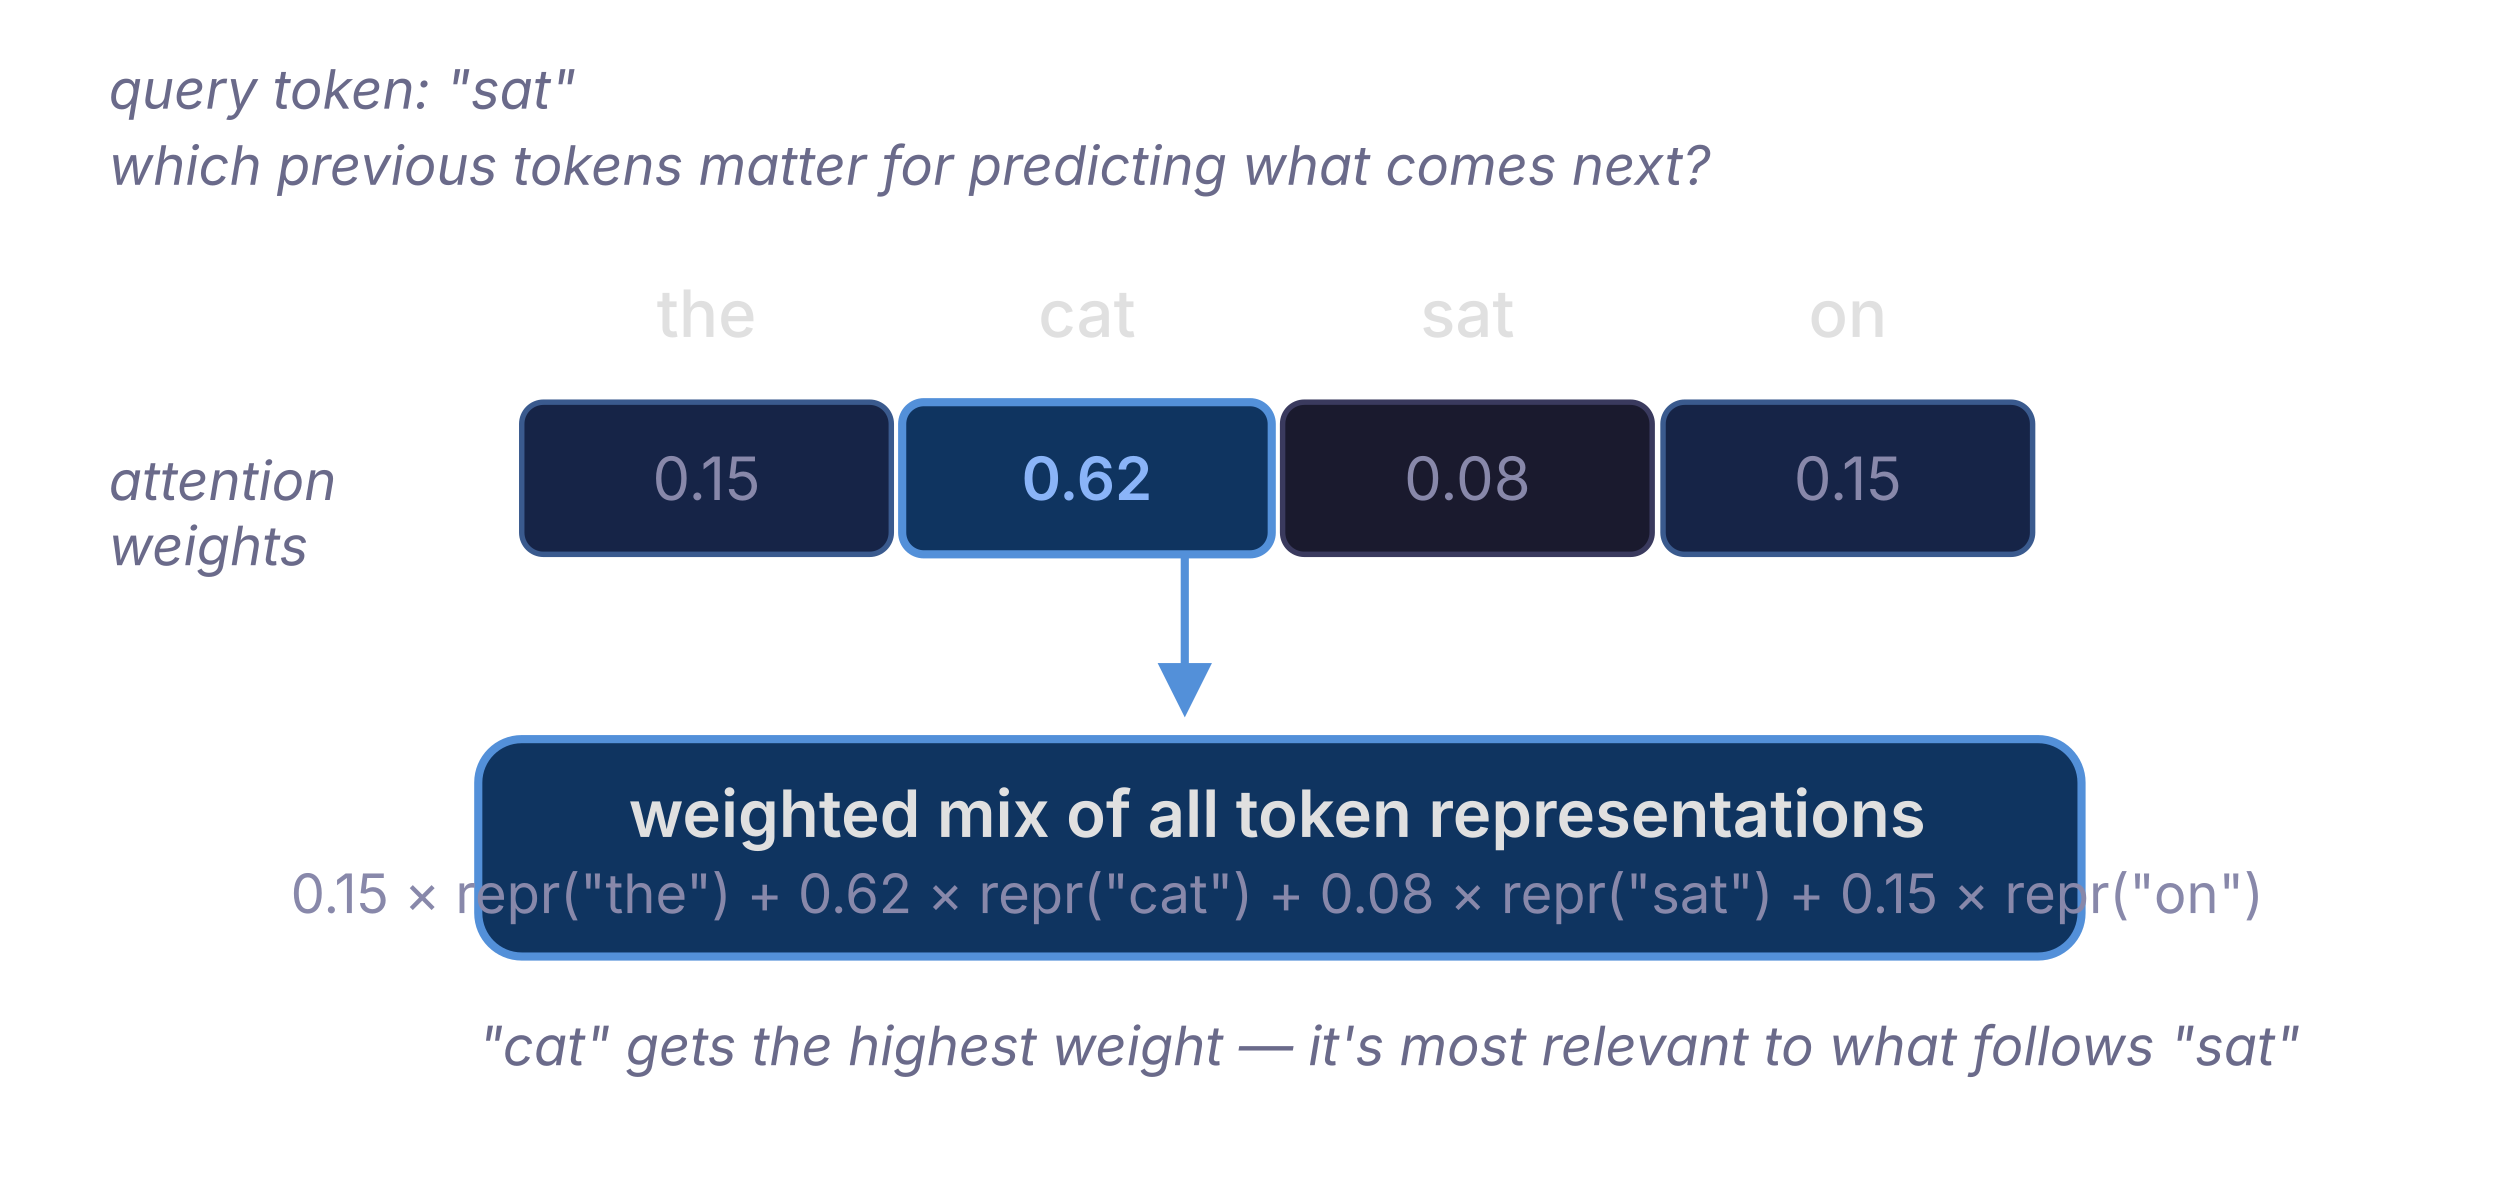
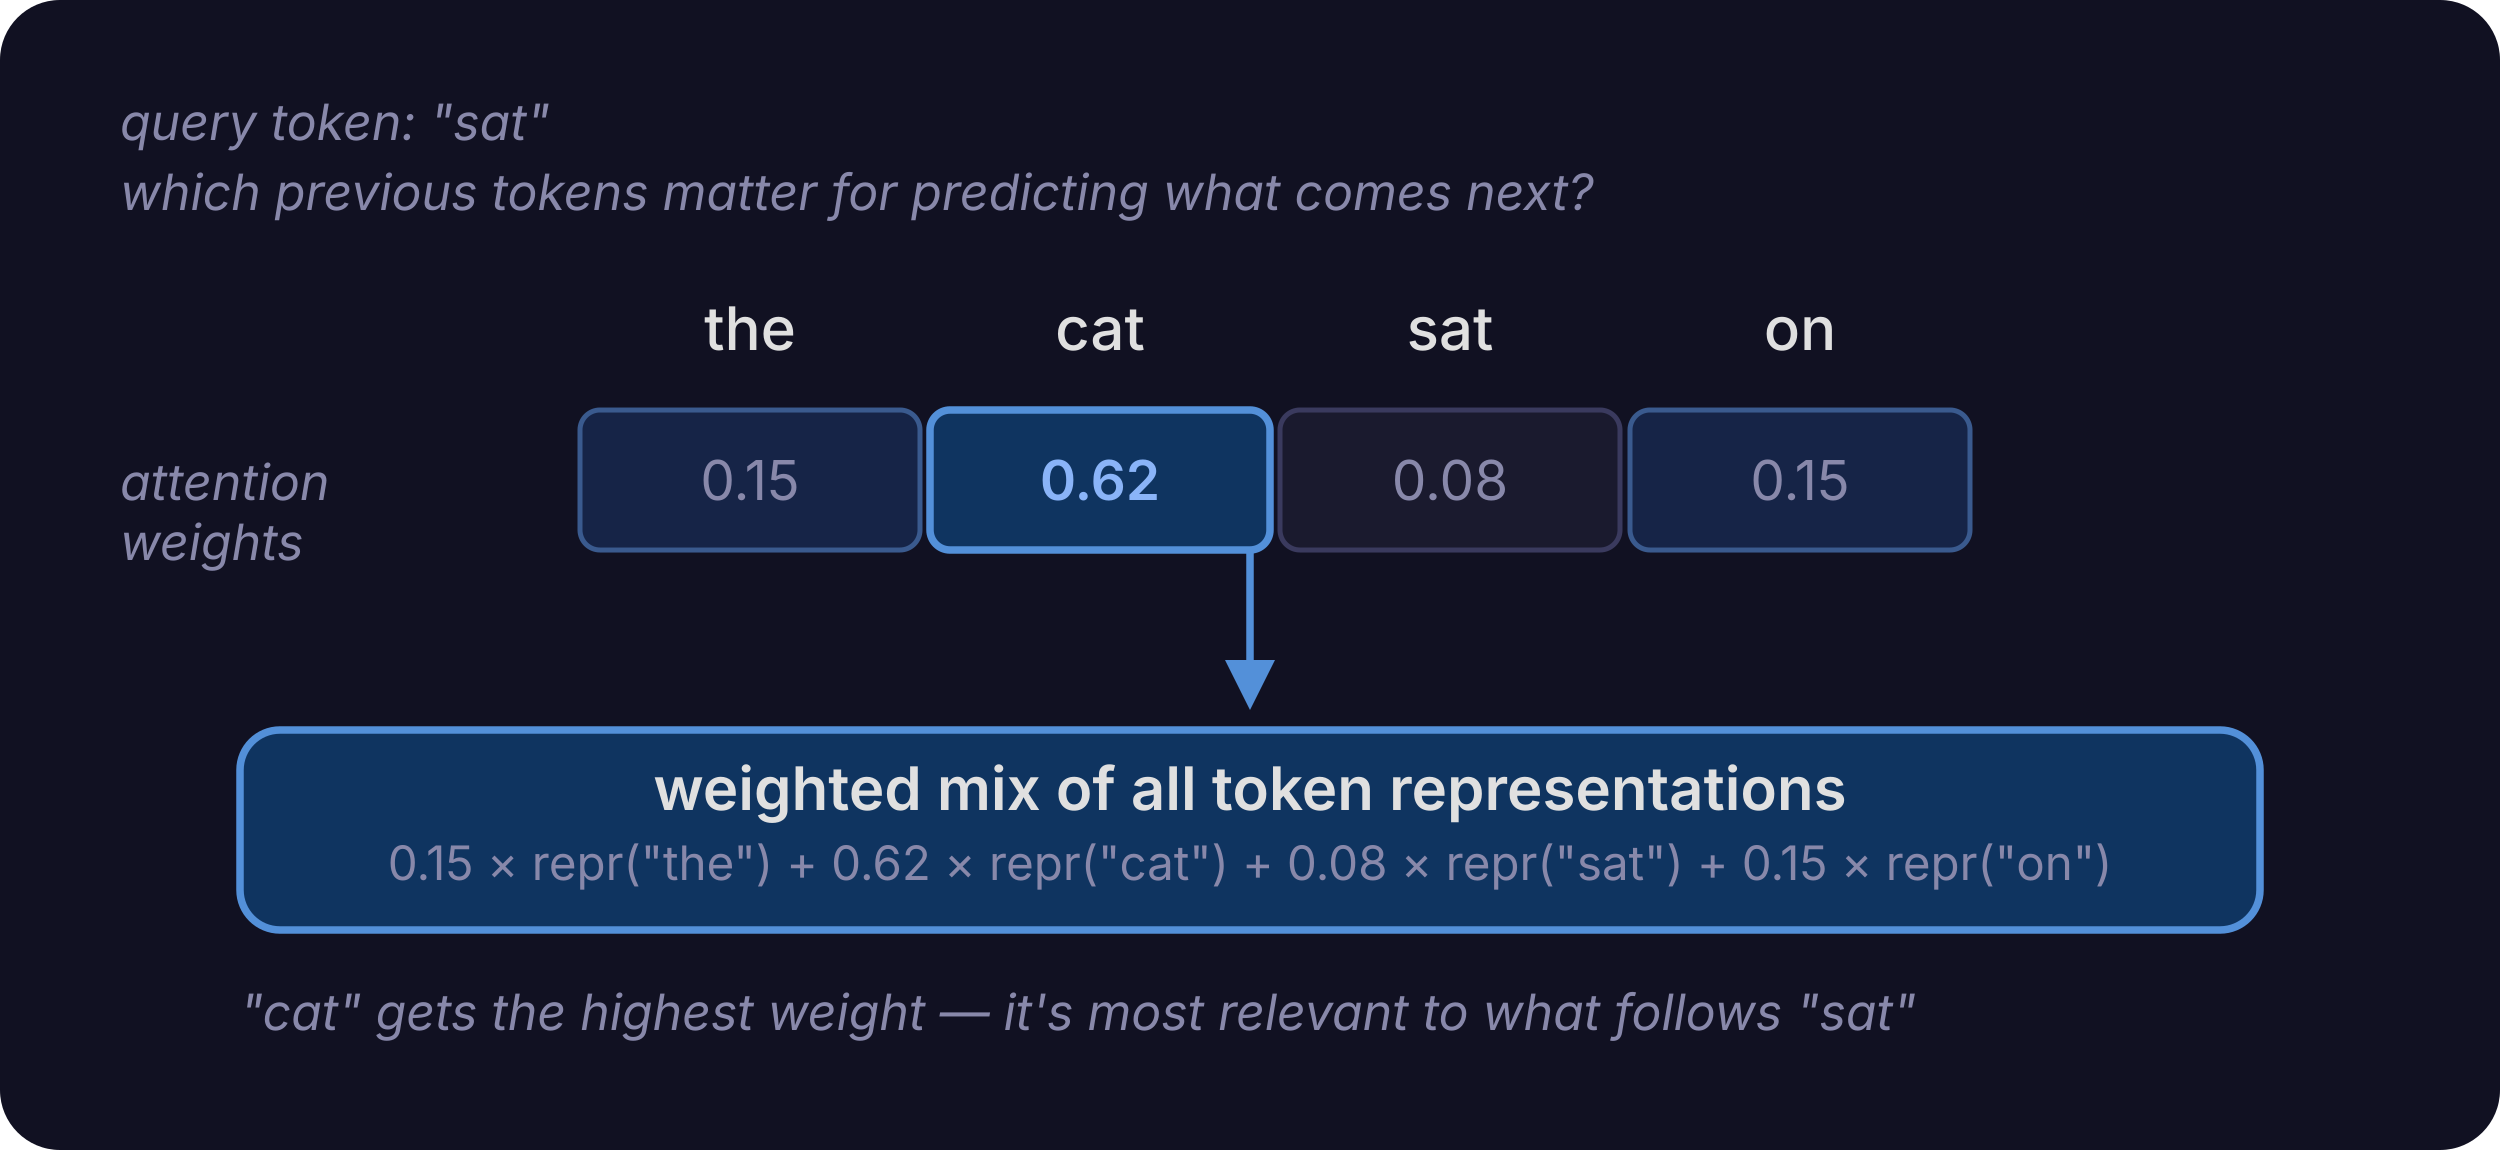
- <svg xmlns="http://www.w3.org/2000/svg" viewBox="0 0 460 220" font-family="system-ui, -apple-system, sans-serif" font-size="13">
+ <svg xmlns="http://www.w3.org/2000/svg" viewBox="0 0 500 230" font-family="system-ui, -apple-system, sans-serif" font-size="13">
  <style>
    rect.cell { fill: #1a1a2e; stroke: #3a3a5e; stroke-width: 1; rx: 4; }
    rect.cell-hi { fill: #0f3460; stroke: #5390d9; stroke-width: 1.5; rx: 4; }
    rect.cell-med { fill: #162447; stroke: #3a5a8e; stroke-width: 1; rx: 4; }
-     rect.header { fill: none; }
    text.tok { fill: #e0e0e0; font-size: 12px; font-weight: 500; }
    text.weight { fill: #8888aa; font-size: 11px; }
    text.weight-hi { fill: #8ab4f8; font-size: 11px; font-weight: 600; }
-     text.label { fill: #6a6a8a; font-size: 10px; font-style: italic; }
+     text.label { fill: #8888aa; font-size: 10px; font-style: italic; }
    text.title { fill: #e0e0e0; font-size: 12px; font-weight: 600; }
-     text.detail { fill: #8888aa; font-size: 10px; }
+     text.detail { fill: #8888aa; font-size: 9.5px; }
    line.arrow { stroke: #5390d9; stroke-width: 1.5; }
    polygon.arrow { fill: #5390d9; }
    rect.result { fill: #0f3460; stroke: #5390d9; stroke-width: 1.5; rx: 8; }
  </style>
-   <text class="label" x="20" y="20">query token: "sat"</text>
-   <text class="label" x="20" y="34">which previous tokens matter for predicting what comes next?</text>
-   <text class="tok" x="130" y="62" text-anchor="middle">the</text>
-   <text class="tok" x="200" y="62" text-anchor="middle">cat</text>
-   <text class="tok" x="270" y="62" text-anchor="middle">sat</text>
-   <text class="tok" x="340" y="62" text-anchor="middle">on</text>
-   <text class="label" x="20" y="92">attention</text>
-   <text class="label" x="20" y="104">weights</text>
-   <rect class="cell-med" x="96" y="74" width="68" height="28" />
-   <text class="weight" x="130" y="92" text-anchor="middle">0.15</text>
-   <rect class="cell-hi" x="166" y="74" width="68" height="28" />
-   <text class="weight-hi" x="200" y="92" text-anchor="middle">0.62</text>
-   <rect class="cell" x="236" y="74" width="68" height="28" />
-   <text class="weight" x="270" y="92" text-anchor="middle">0.08</text>
-   <rect class="cell-med" x="306" y="74" width="68" height="28" />
-   <text class="weight" x="340" y="92" text-anchor="middle">0.15</text>
-   <line class="arrow" x1="218" y1="102" x2="218" y2="126" />
-   <polygon class="arrow" points="213,122 218,132 223,122" />
-   <rect class="result" x="88" y="136" width="295" height="40" />
-   <text class="title" x="235" y="154" text-anchor="middle">weighted mix of all token representations</text>
-   <text class="detail" x="235" y="168" text-anchor="middle">0.15 × repr("the") + 0.62 × repr("cat") + 0.08 × repr("sat") + 0.15 × repr("on")</text>
-   <text class="label" x="88" y="196">"cat" gets the highest weight — it's most relevant to what follows "sat"</text>
+   <rect width="500" height="230" fill="#111122" rx="12" />
+   <text class="label" x="24" y="28">query token: "sat"</text>
+   <text class="label" x="24" y="42">which previous tokens matter for predicting what comes next?</text>
+   <text class="tok" x="150" y="70" text-anchor="middle">the</text>
+   <text class="tok" x="220" y="70" text-anchor="middle">cat</text>
+   <text class="tok" x="290" y="70" text-anchor="middle">sat</text>
+   <text class="tok" x="360" y="70" text-anchor="middle">on</text>
+   <text class="label" x="24" y="100">attention</text>
+   <text class="label" x="24" y="112">weights</text>
+   <rect class="cell-med" x="116" y="82" width="68" height="28" />
+   <text class="weight" x="150" y="100" text-anchor="middle">0.15</text>
+   <rect class="cell-hi" x="186" y="82" width="68" height="28" />
+   <text class="weight-hi" x="220" y="100" text-anchor="middle">0.62</text>
+   <rect class="cell" x="256" y="82" width="68" height="28" />
+   <text class="weight" x="290" y="100" text-anchor="middle">0.08</text>
+   <rect class="cell-med" x="326" y="82" width="68" height="28" />
+   <text class="weight" x="360" y="100" text-anchor="middle">0.15</text>
+   <line class="arrow" x1="250" y1="110" x2="250" y2="136" />
+   <polygon class="arrow" points="245,132 250,142 255,132" />
+   <rect class="result" x="48" y="146" width="404" height="40" />
+   <text class="title" x="250" y="162" text-anchor="middle">weighted mix of all token representations</text>
+   <text class="detail" x="250" y="176" text-anchor="middle">0.15 × repr("the")  +  0.62 × repr("cat")  +  0.08 × repr("sat")  +  0.15 × repr("on")</text>
+   <text class="label" x="48" y="206">"cat" gets the highest weight — it's most relevant to what follows "sat"</text>
</svg>
